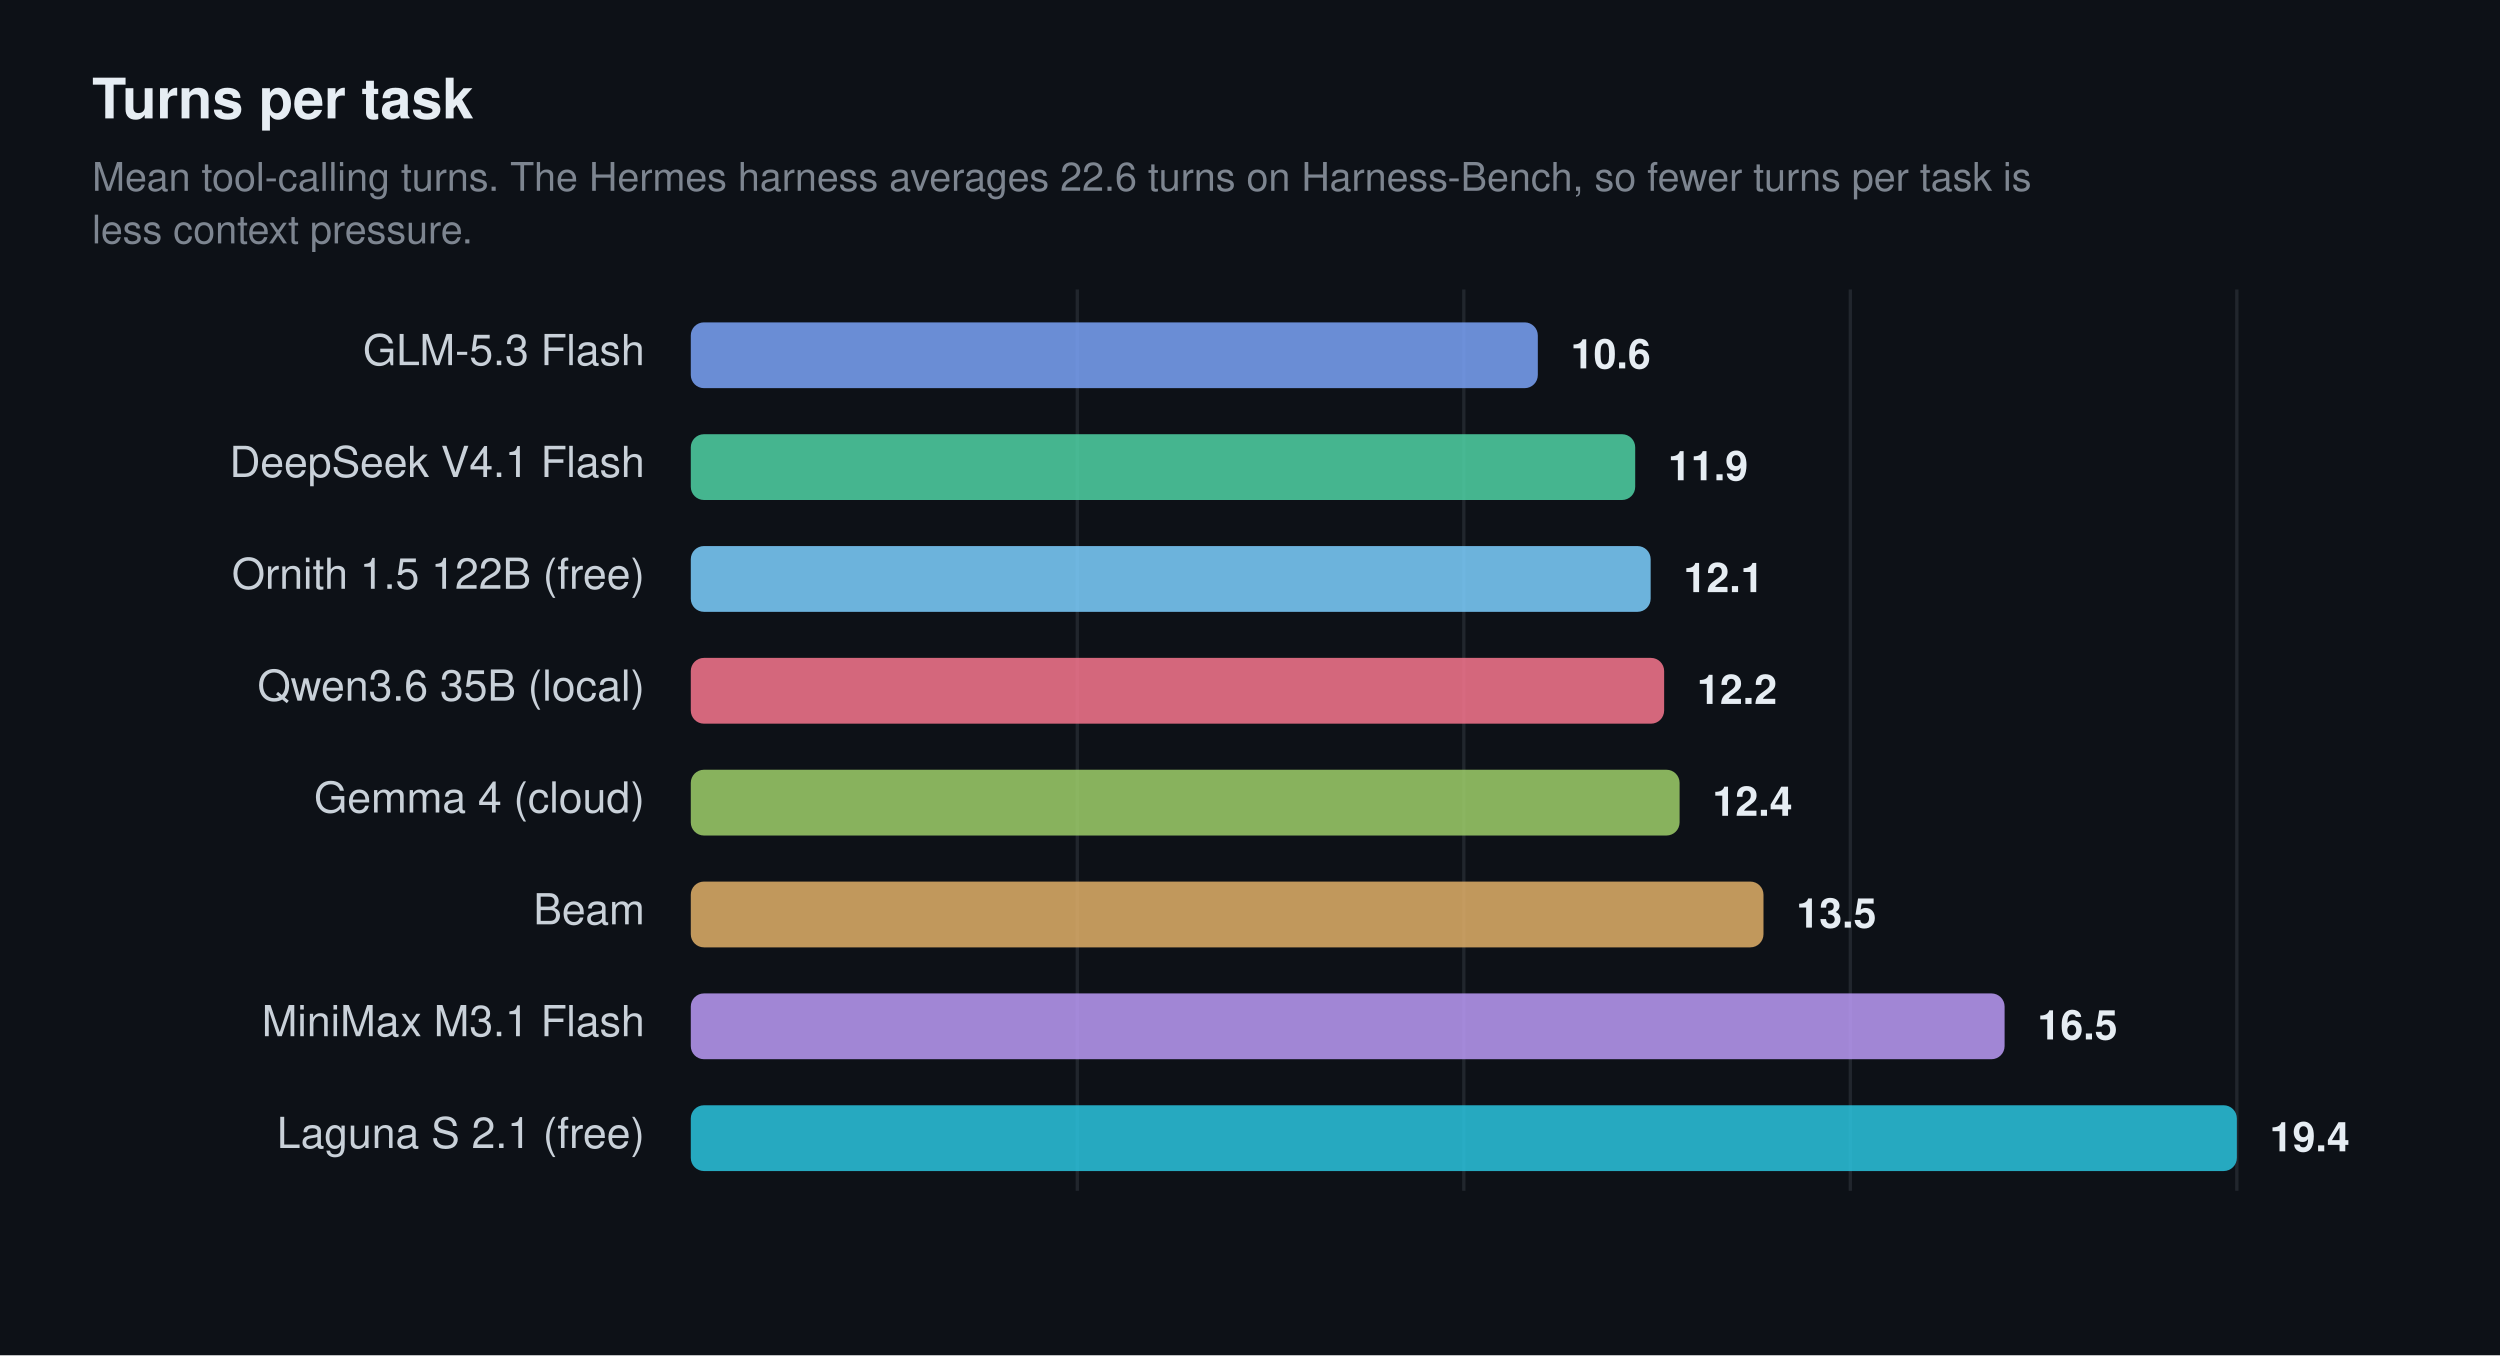
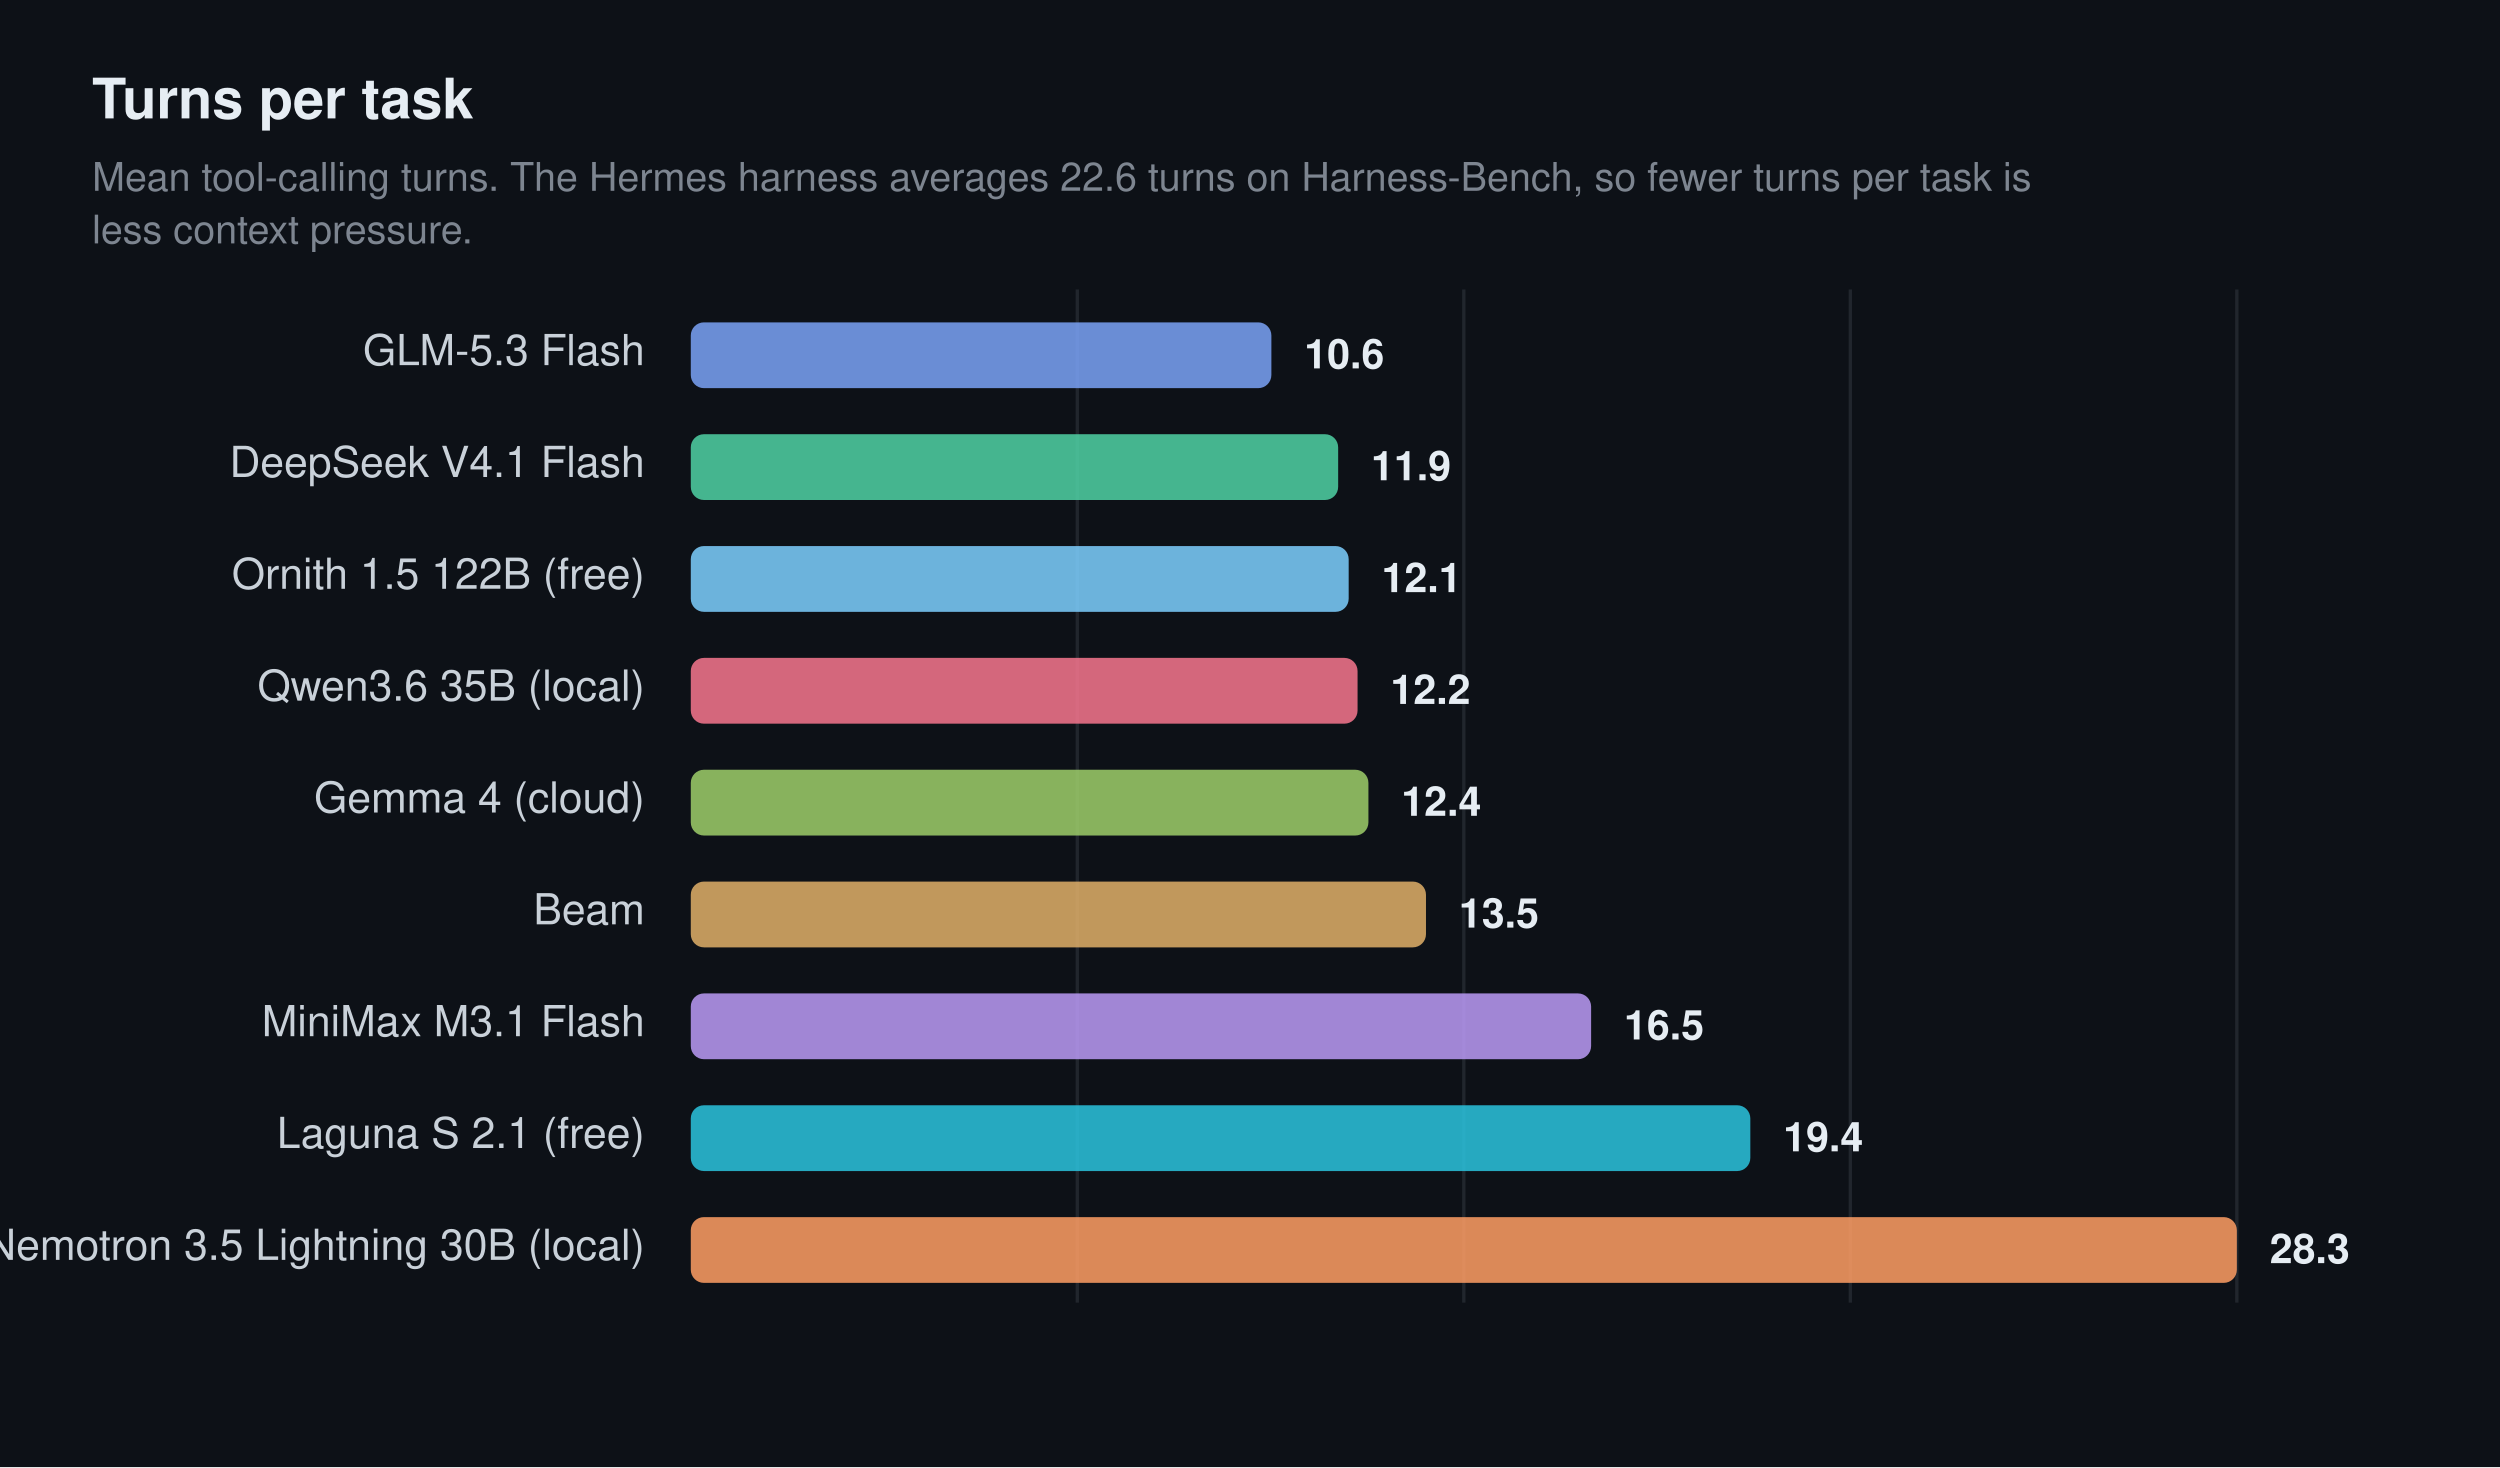
- <svg xmlns="http://www.w3.org/2000/svg" width="760" height="412" viewBox="0 0 760 412" font-family="ui-sans-serif, -apple-system, Segoe UI, Helvetica, Arial, sans-serif">
+ <svg xmlns="http://www.w3.org/2000/svg" width="760" height="446" viewBox="0 0 760 446" font-family="ui-sans-serif, -apple-system, Segoe UI, Helvetica, Arial, sans-serif">
  <rect width="100%" height="100%" fill="#0d1117" />
  <text x="28" y="36" fill="#e6edf3" font-size="17" font-weight="600">Turns per task</text>
  <text x="28" y="58" fill="#7d8590" font-size="12">Mean tool-calling turns. The Hermes harness averages 22.6 turns on Harness-Bench, so fewer turns per task is</text>
  <text x="28" y="74" fill="#7d8590" font-size="12">less context pressure.</text>
-   <line x1="327.5" y1="88" x2="327.5" y2="362" stroke="#21262d" stroke-width="1" />
-   <line x1="445.0" y1="88" x2="445.0" y2="362" stroke="#21262d" stroke-width="1" />
-   <line x1="562.5" y1="88" x2="562.5" y2="362" stroke="#21262d" stroke-width="1" />
-   <line x1="680.0" y1="88" x2="680.0" y2="362" stroke="#21262d" stroke-width="1" />
+   <line x1="327.5" y1="88" x2="327.5" y2="396" stroke="#21262d" stroke-width="1" />
+   <line x1="445.0" y1="88" x2="445.0" y2="396" stroke="#21262d" stroke-width="1" />
+   <line x1="562.5" y1="88" x2="562.5" y2="396" stroke="#21262d" stroke-width="1" />
+   <line x1="680.0" y1="88" x2="680.0" y2="396" stroke="#21262d" stroke-width="1" />
  <text x="196" y="111" fill="#c9d1d9" font-size="13" text-anchor="end">GLM-5.3 Flash</text>
-   <rect x="210" y="98" width="257.5" height="20" rx="4" fill="#7aa2f7" opacity="0.85" />
-   <text x="477.5" y="112" fill="#e6edf3" font-size="12.5" font-weight="600">10.6</text>
+   <rect x="210" y="98" width="176.5" height="20" rx="4" fill="#7aa2f7" opacity="0.85" />
+   <text x="396.5" y="112" fill="#e6edf3" font-size="12.5" font-weight="600">10.6</text>
  <text x="196" y="145" fill="#c9d1d9" font-size="13" text-anchor="end">DeepSeek V4.1 Flash</text>
-   <rect x="210" y="132" width="287.1" height="20" rx="4" fill="#4fd1a5" opacity="0.85" />
-   <text x="507.1" y="146" fill="#e6edf3" font-size="12.5" font-weight="600">11.9</text>
+   <rect x="210" y="132" width="196.8" height="20" rx="4" fill="#4fd1a5" opacity="0.85" />
+   <text x="416.8" y="146" fill="#e6edf3" font-size="12.5" font-weight="600">11.9</text>
  <text x="196" y="179" fill="#c9d1d9" font-size="13" text-anchor="end">Ornith 1.5 122B (free)</text>
-   <rect x="210" y="166" width="291.8" height="20" rx="4" fill="#7dcfff" opacity="0.85" />
-   <text x="511.8" y="180" fill="#e6edf3" font-size="12.5" font-weight="600">12.1</text>
+   <rect x="210" y="166" width="200.0" height="20" rx="4" fill="#7dcfff" opacity="0.85" />
+   <text x="420.0" y="180" fill="#e6edf3" font-size="12.5" font-weight="600">12.1</text>
  <text x="196" y="213" fill="#c9d1d9" font-size="13" text-anchor="end">Qwen3.6 35B (local)</text>
-   <rect x="210" y="200" width="295.9" height="20" rx="4" fill="#f7768e" opacity="0.85" />
-   <text x="515.9" y="214" fill="#e6edf3" font-size="12.5" font-weight="600">12.2</text>
+   <rect x="210" y="200" width="202.7" height="20" rx="4" fill="#f7768e" opacity="0.85" />
+   <text x="422.7" y="214" fill="#e6edf3" font-size="12.5" font-weight="600">12.2</text>
  <text x="196" y="247" fill="#c9d1d9" font-size="13" text-anchor="end">Gemma 4 (cloud)</text>
-   <rect x="210" y="234" width="300.6" height="20" rx="4" fill="#9ece6a" opacity="0.85" />
-   <text x="520.6" y="248" fill="#e6edf3" font-size="12.5" font-weight="600">12.4</text>
+   <rect x="210" y="234" width="206.0" height="20" rx="4" fill="#9ece6a" opacity="0.85" />
+   <text x="426.0" y="248" fill="#e6edf3" font-size="12.5" font-weight="600">12.4</text>
  <text x="196" y="281" fill="#c9d1d9" font-size="13" text-anchor="end">Beam</text>
-   <rect x="210" y="268" width="326.1" height="20" rx="4" fill="#e0af68" opacity="0.85" />
-   <text x="546.1" y="282" fill="#e6edf3" font-size="12.5" font-weight="600">13.5</text>
+   <rect x="210" y="268" width="223.5" height="20" rx="4" fill="#e0af68" opacity="0.85" />
+   <text x="443.5" y="282" fill="#e6edf3" font-size="12.5" font-weight="600">13.5</text>
  <text x="196" y="315" fill="#c9d1d9" font-size="13" text-anchor="end">MiniMax M3.1 Flash</text>
-   <rect x="210" y="302" width="399.4" height="20" rx="4" fill="#bb9af7" opacity="0.85" />
-   <text x="619.4" y="316" fill="#e6edf3" font-size="12.5" font-weight="600">16.5</text>
+   <rect x="210" y="302" width="273.7" height="20" rx="4" fill="#bb9af7" opacity="0.85" />
+   <text x="493.7" y="316" fill="#e6edf3" font-size="12.5" font-weight="600">16.5</text>
  <text x="196" y="349" fill="#c9d1d9" font-size="13" text-anchor="end">Laguna S 2.1 (free)</text>
-   <rect x="210" y="336" width="470.0" height="20" rx="4" fill="#2ac3de" opacity="0.85" />
-   <text x="690.0" y="350" fill="#e6edf3" font-size="12.5" font-weight="600">19.4</text>
+   <rect x="210" y="336" width="322.1" height="20" rx="4" fill="#2ac3de" opacity="0.85" />
+   <text x="542.1" y="350" fill="#e6edf3" font-size="12.5" font-weight="600">19.4</text>
+   <text x="196" y="383" fill="#c9d1d9" font-size="13" text-anchor="end">Nemotron 3.5 Lightning 30B (local)</text>
+   <rect x="210" y="370" width="470.0" height="20" rx="4" fill="#ff9e64" opacity="0.85" />
+   <text x="690.0" y="384" fill="#e6edf3" font-size="12.5" font-weight="600">28.3</text>
</svg>
